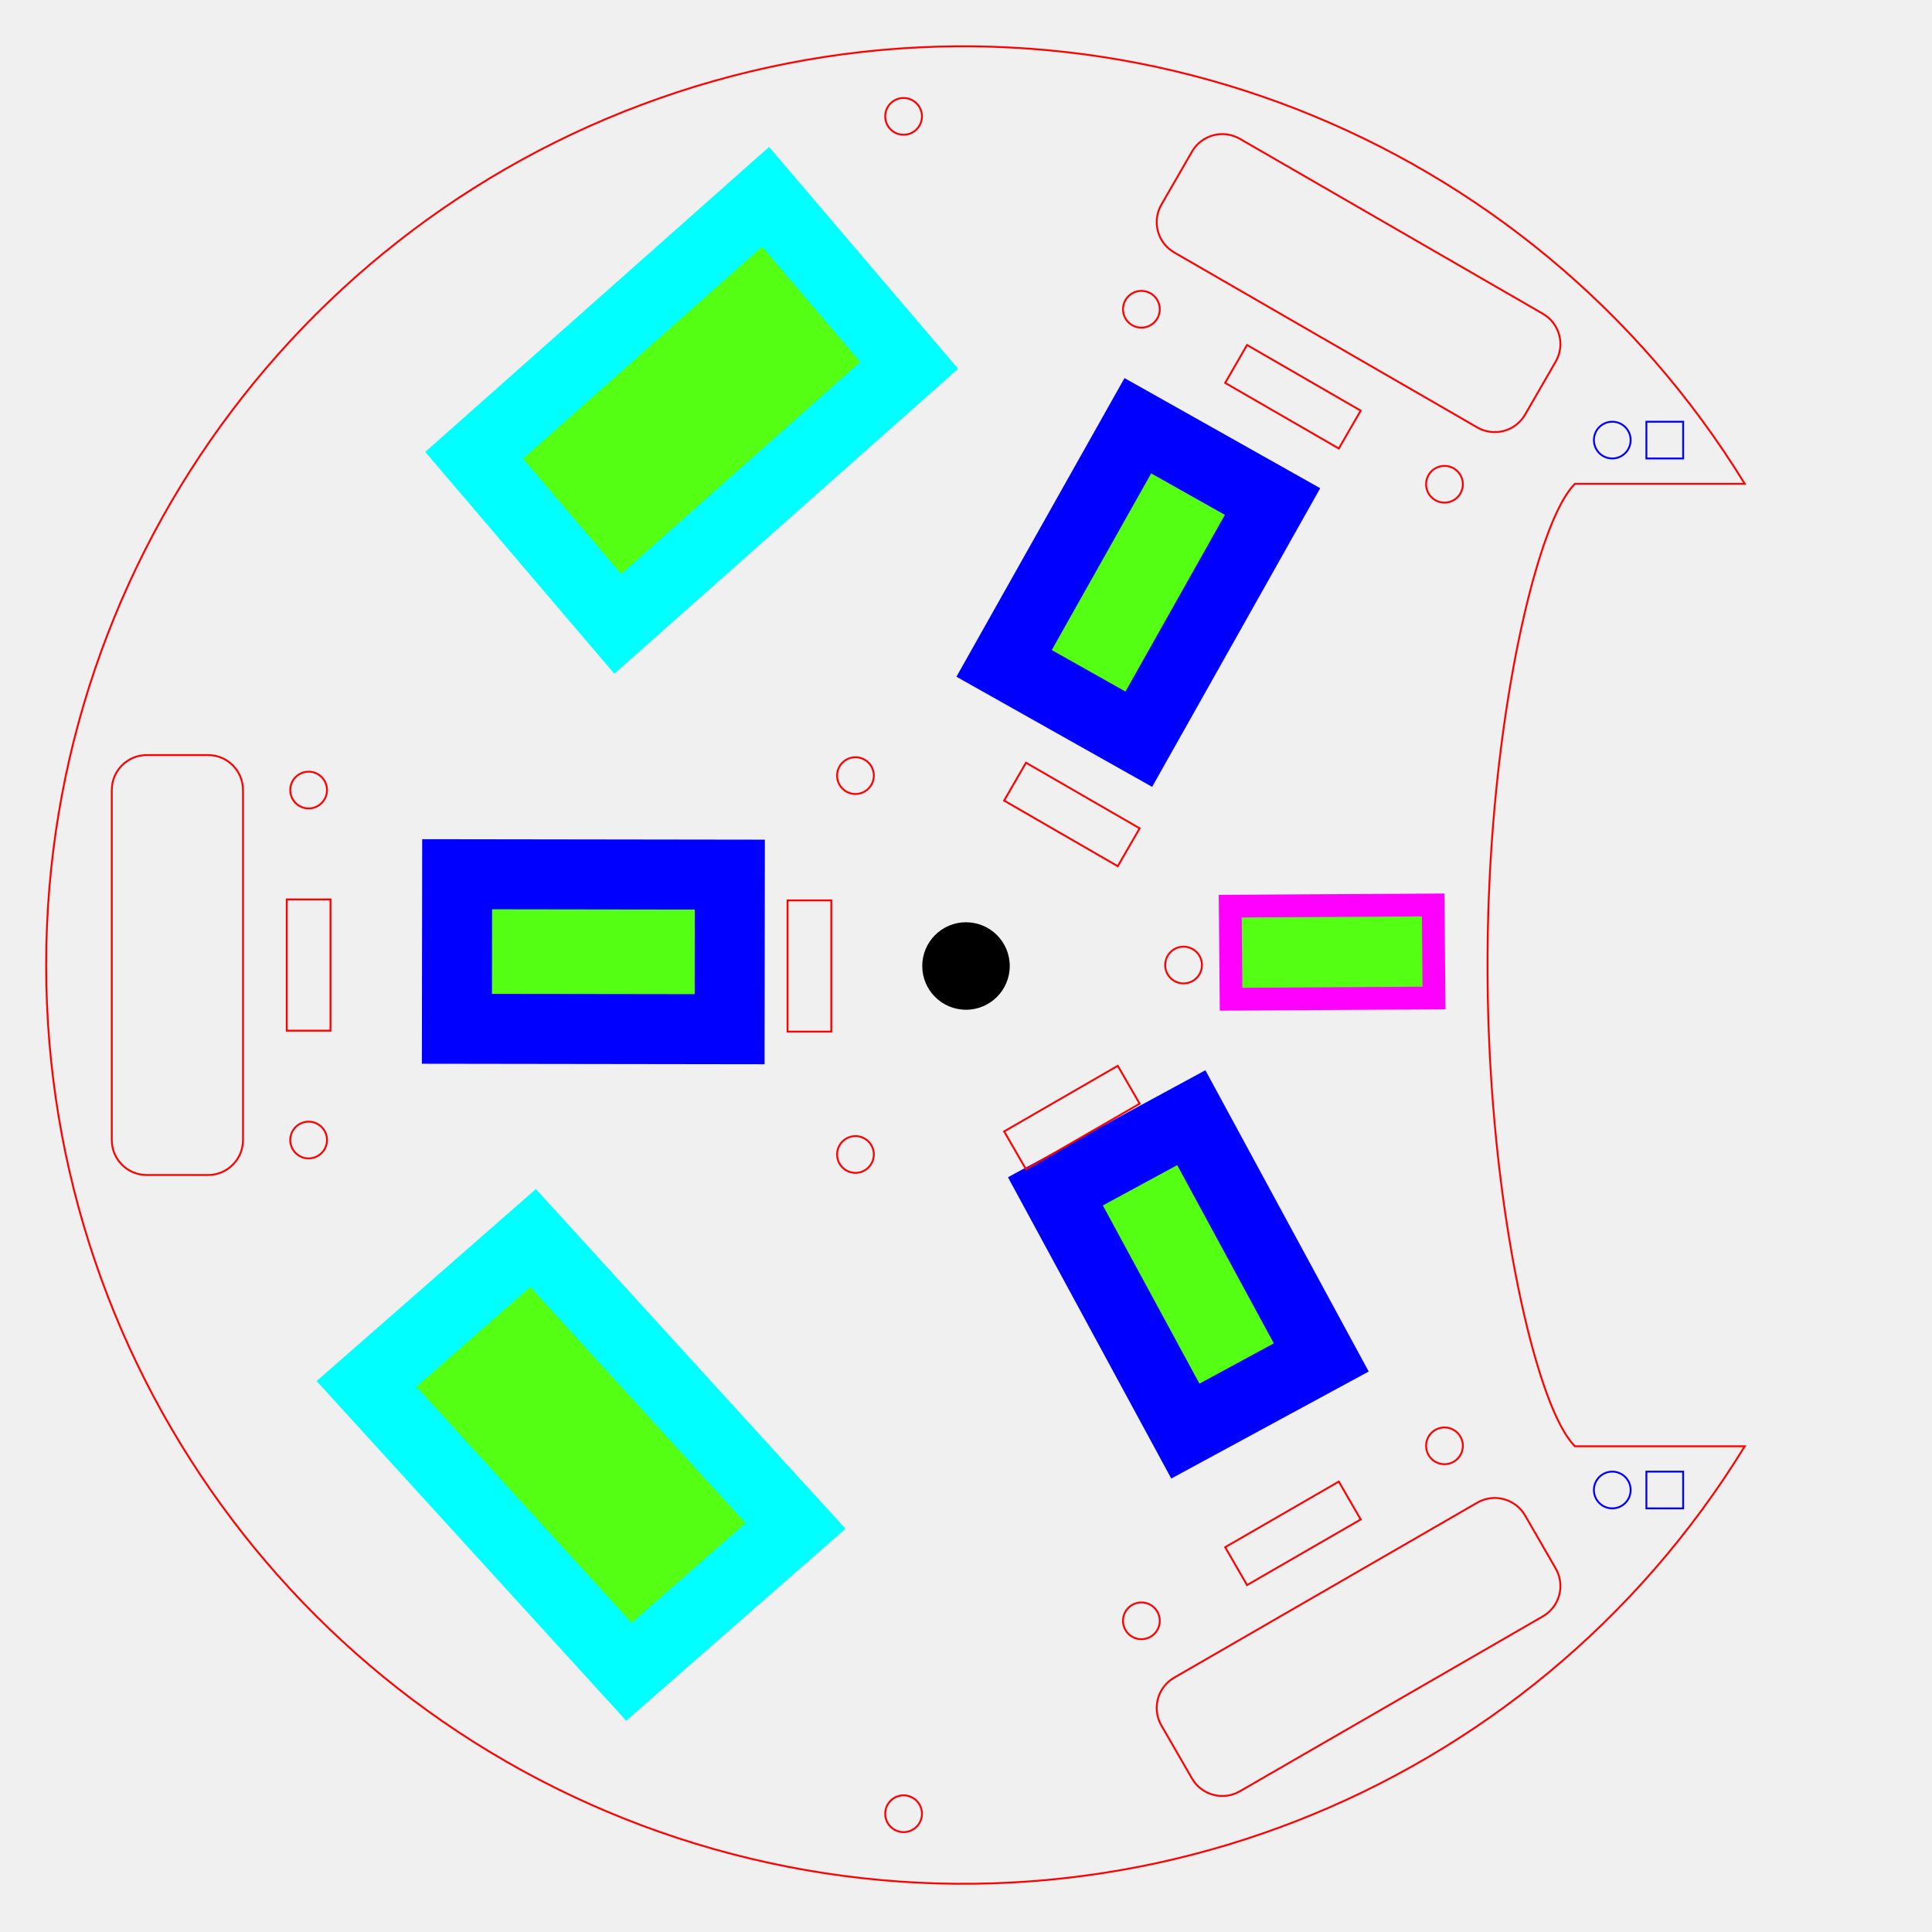
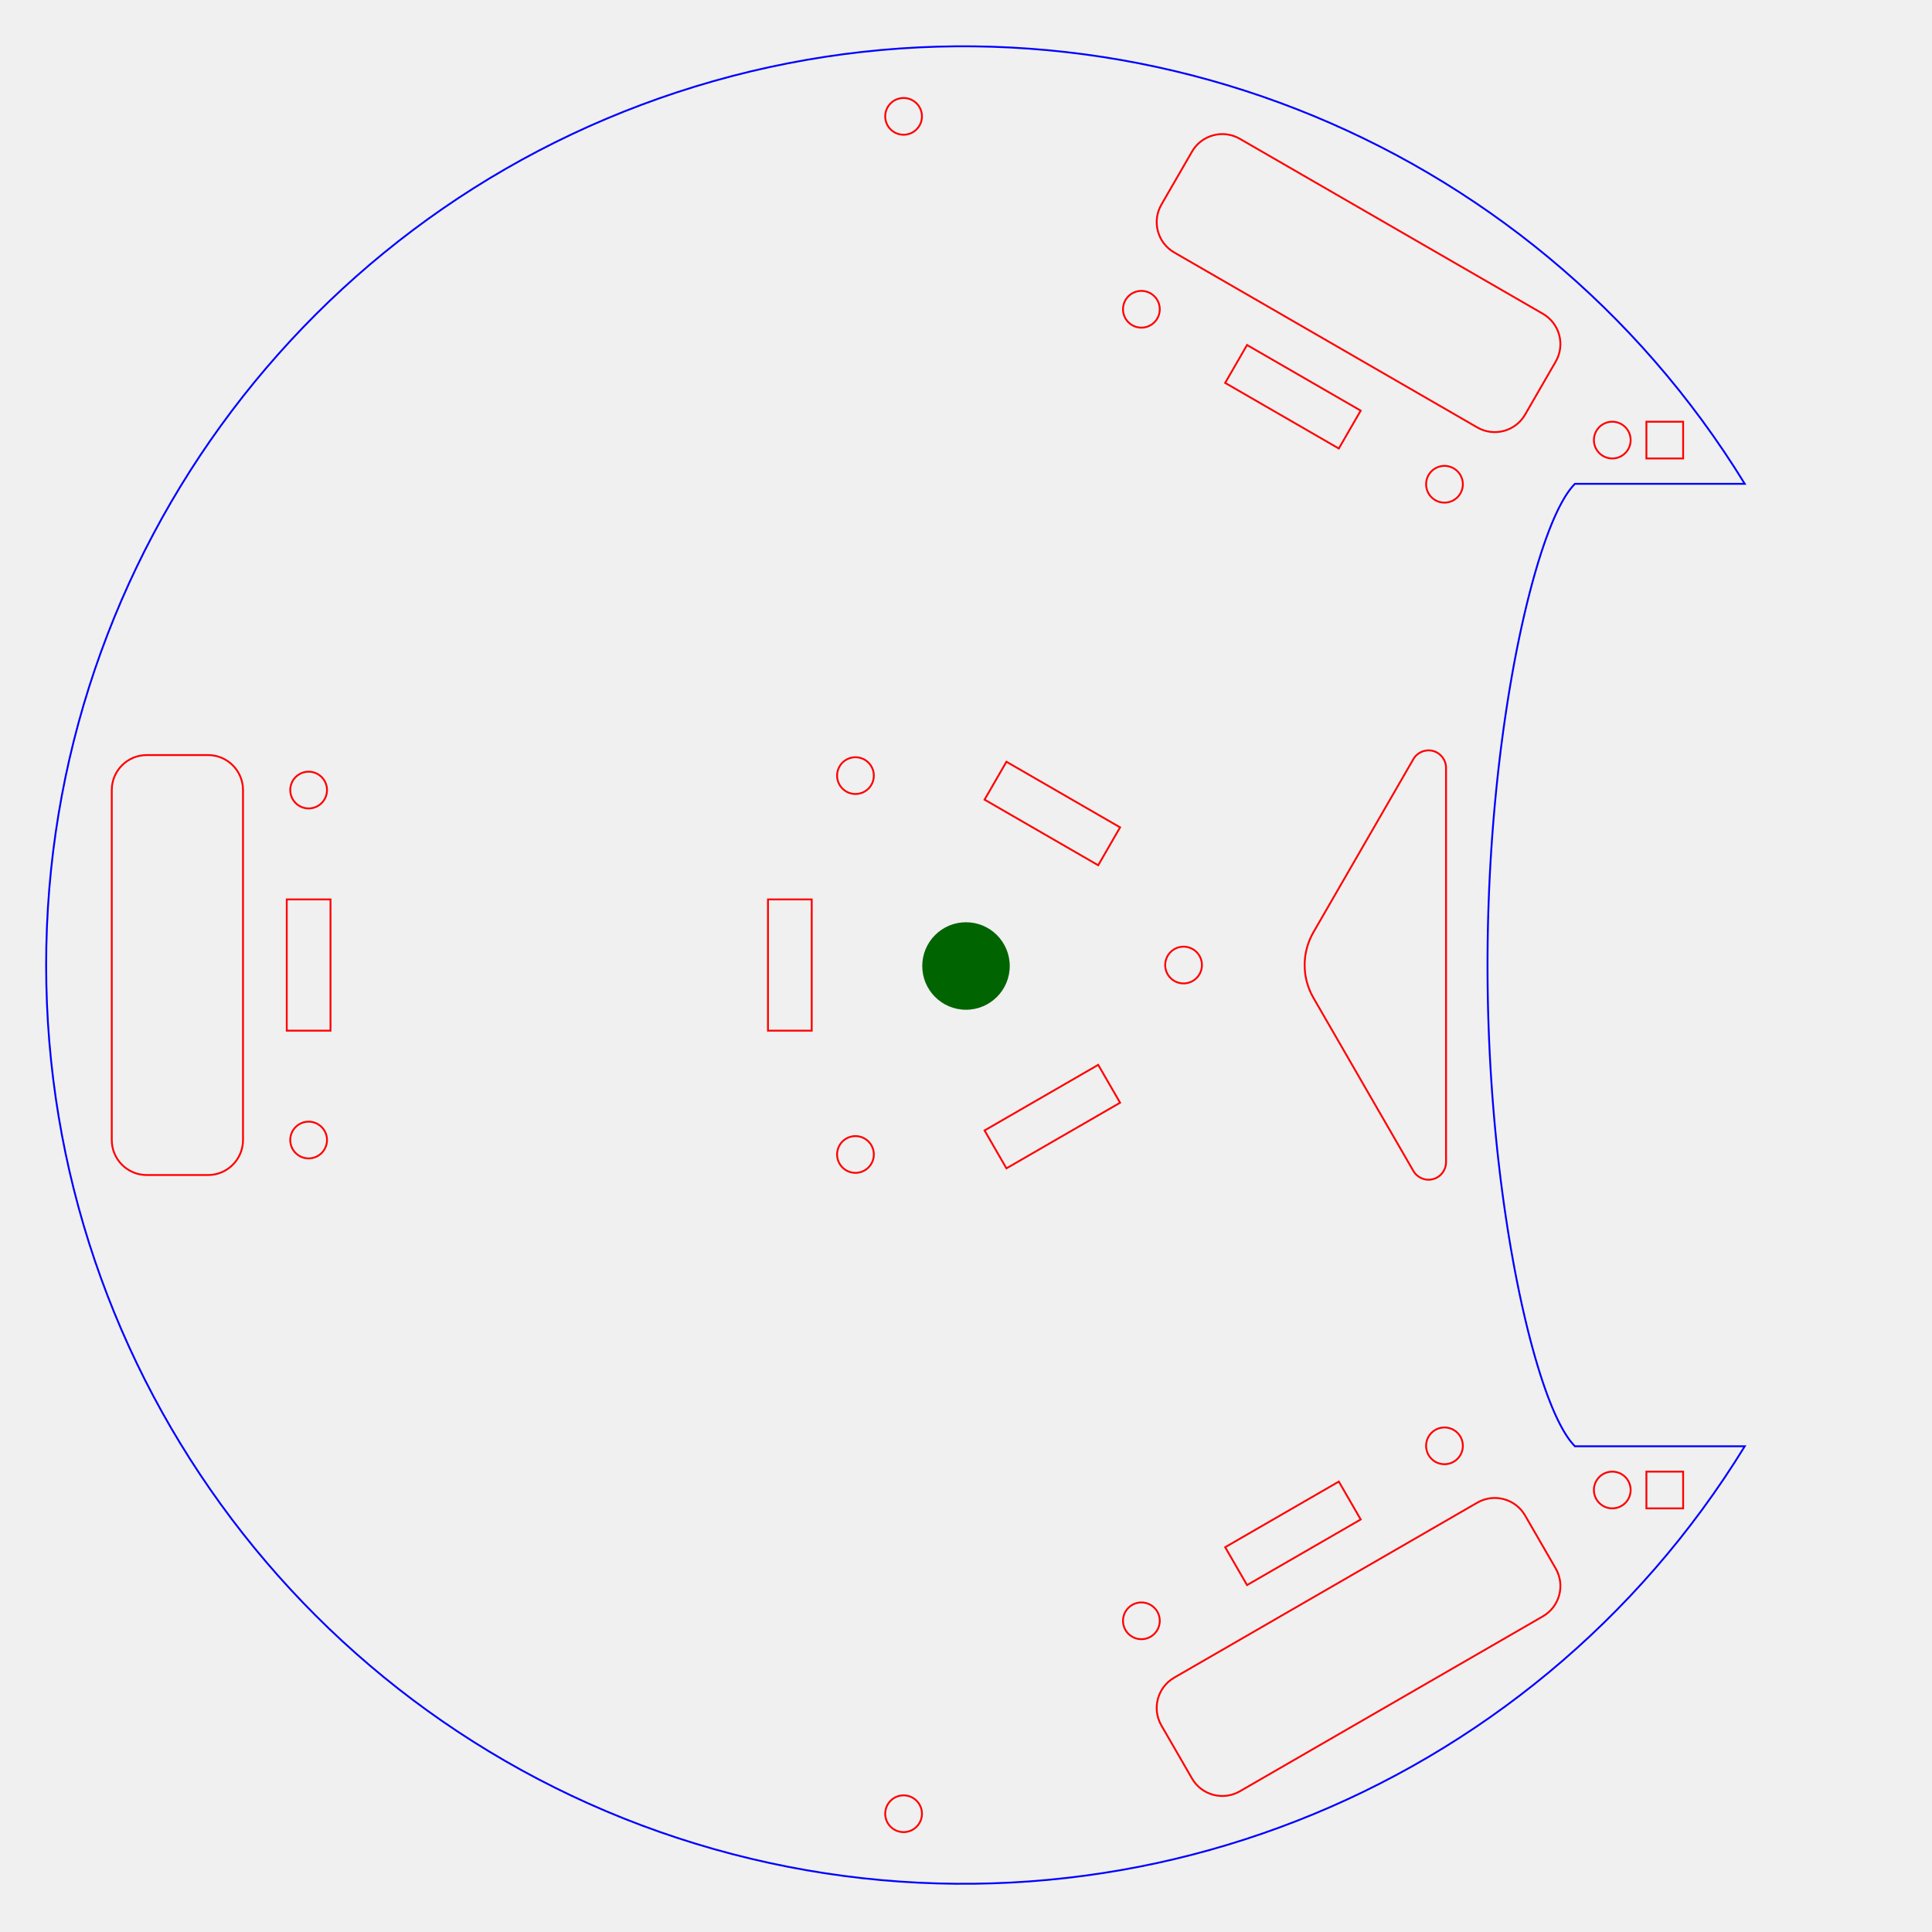
<svg xmlns="http://www.w3.org/2000/svg" xmlns:ns1="http://www.shapertools.com/namespaces/shaper" width="220.818mm" height="220.818mm" viewBox="0 0 220.818 220.818" version="1.1" id="svg8">
  <defs id="defs2" />
  <g id="layer1">
-     <path d="m 180.006,165.3 h 19.413 a 104.839,105 0 1 1 0,-110 h -19.413 v 0 l -0.106,0.109 -0.106,0.116 -0.106,0.122 -0.106,0.128 -0.106,0.135 -0.107,0.141 -0.107,0.148 -0.107,0.154 -0.107,0.161 -0.107,0.167 -0.107,0.173 -0.107,0.18 -0.107,0.186 -0.107,0.192 -0.108,0.199 -0.108,0.205 -0.108,0.211 -0.108,0.218 -0.108,0.224 -0.108,0.23 -0.108,0.236 -0.108,0.242 -0.108,0.249 -0.108,0.255 -0.108,0.261 -0.108,0.267 -0.215,0.551 -0.215,0.575 -0.215,0.599 -0.214,0.622 -0.213,0.645 -0.212,0.667 -0.211,0.69 -0.21,0.712 -0.209,0.733 -0.207,0.754 -0.206,0.775 -0.204,0.796 -0.202,0.816 -0.199,0.835 -0.197,0.854 -0.195,0.873 -0.192,0.891 -0.189,0.909 -0.186,0.927 -0.183,0.944 -0.179,0.96 -0.175,0.976 -0.172,0.992 -0.168,1.007 -0.163,1.021 -0.159,1.036 -0.155,1.049 -0.15,1.062 -0.145,1.075 -0.14,1.087 -0.135,1.098 -0.129,1.109 -0.124,1.12 -0.118,1.13 -0.112,1.139 -0.106,1.148 -0.1,1.156 -0.094,1.164 -0.087,1.171 -0.081,1.178 -0.074,1.184 -0.068,1.19 -0.061,1.195 -0.054,1.199 -0.047,1.203 -0.04,1.207 -0.033,1.209 -0.025,1.212 -0.018,1.213 -0.011,1.215 -0.004,1.215 0.004,1.215 0.011,1.215 0.018,1.213 0.025,1.212 0.033,1.209 0.04,1.207 0.047,1.203 0.054,1.199 0.061,1.195 0.068,1.19 0.074,1.184 0.081,1.178 0.087,1.171 0.094,1.164 0.1,1.156 0.106,1.148 0.112,1.139 0.118,1.13 0.124,1.12 0.129,1.109 0.135,1.098 0.14,1.087 0.145,1.075 0.15,1.062 0.155,1.049 0.159,1.036 0.163,1.022 0.168,1.007 0.172,0.992 0.175,0.976 0.179,0.96 0.183,0.944 0.186,0.927 0.189,0.909 0.192,0.891 0.195,0.873 0.197,0.854 0.199,0.835 0.202,0.816 0.204,0.796 0.206,0.775 0.207,0.754 0.209,0.733 0.21,0.712 0.211,0.69 0.212,0.667 0.213,0.645 0.214,0.622 0.215,0.599 0.215,0.575 0.215,0.551 0.108,0.267 0.108,0.261 0.108,0.255 0.108,0.249 0.108,0.242 0.108,0.236 0.108,0.23 0.108,0.224 0.108,0.218 0.108,0.211 0.108,0.205 0.108,0.199 0.107,0.192 0.107,0.186 0.107,0.18 0.107,0.173 0.107,0.167 0.107,0.161 0.107,0.154 0.107,0.148 0.106,0.141 0.106,0.135 0.106,0.128 0.106,0.122 0.106,0.116 z" fill="#000000" ns1:cutDepth="0.003" ns1:pathType="exterior" vector-effect="non-scaling-stroke" id="path1089" style="fill:none;stroke:#ff0000;stroke-width:0.8;stroke-miterlimit:4;stroke-dasharray:none;stroke-opacity:1" />
+     <path d="m 180.006,165.3 h 19.413 a 104.839,105 0 1 1 0,-110 h -19.413 v 0 l -0.106,0.109 -0.106,0.116 -0.106,0.122 -0.106,0.128 -0.106,0.135 -0.107,0.141 -0.107,0.148 -0.107,0.154 -0.107,0.161 -0.107,0.167 -0.107,0.173 -0.107,0.18 -0.107,0.186 -0.107,0.192 -0.108,0.199 -0.108,0.205 -0.108,0.211 -0.108,0.218 -0.108,0.224 -0.108,0.23 -0.108,0.236 -0.108,0.242 -0.108,0.249 -0.108,0.255 -0.108,0.261 -0.108,0.267 -0.215,0.551 -0.215,0.575 -0.215,0.599 -0.214,0.622 -0.213,0.645 -0.212,0.667 -0.211,0.69 -0.21,0.712 -0.209,0.733 -0.207,0.754 -0.206,0.775 -0.204,0.796 -0.202,0.816 -0.199,0.835 -0.197,0.854 -0.195,0.873 -0.192,0.891 -0.189,0.909 -0.186,0.927 -0.183,0.944 -0.179,0.96 -0.175,0.976 -0.172,0.992 -0.168,1.007 -0.163,1.021 -0.159,1.036 -0.155,1.049 -0.15,1.062 -0.145,1.075 -0.14,1.087 -0.135,1.098 -0.129,1.109 -0.124,1.12 -0.118,1.13 -0.112,1.139 -0.106,1.148 -0.1,1.156 -0.094,1.164 -0.087,1.171 -0.081,1.178 -0.074,1.184 -0.068,1.19 -0.061,1.195 -0.054,1.199 -0.047,1.203 -0.04,1.207 -0.033,1.209 -0.025,1.212 -0.018,1.213 -0.011,1.215 -0.004,1.215 0.004,1.215 0.011,1.215 0.018,1.213 0.025,1.212 0.033,1.209 0.04,1.207 0.047,1.203 0.054,1.199 0.061,1.195 0.068,1.19 0.074,1.184 0.081,1.178 0.087,1.171 0.094,1.164 0.1,1.156 0.106,1.148 0.112,1.139 0.118,1.13 0.124,1.12 0.129,1.109 0.135,1.098 0.14,1.087 0.145,1.075 0.15,1.062 0.155,1.049 0.159,1.036 0.163,1.022 0.168,1.007 0.172,0.992 0.175,0.976 0.179,0.96 0.183,0.944 0.186,0.927 0.189,0.909 0.192,0.891 0.195,0.873 0.197,0.854 0.199,0.835 0.202,0.816 0.204,0.796 0.206,0.775 0.207,0.754 0.209,0.733 0.21,0.712 0.211,0.69 0.212,0.667 0.213,0.645 0.214,0.622 0.215,0.599 0.215,0.575 0.215,0.551 0.108,0.267 0.108,0.261 0.108,0.255 0.108,0.249 0.108,0.242 0.108,0.236 0.108,0.23 0.108,0.224 0.108,0.218 0.108,0.211 0.108,0.205 0.108,0.199 0.107,0.192 0.107,0.186 0.107,0.18 0.107,0.173 0.107,0.167 0.107,0.161 0.107,0.154 0.107,0.148 0.106,0.141 0.106,0.135 0.106,0.128 0.106,0.122 0.106,0.116 z" fill="#000000" ns1:cutDepth="0.003" ns1:pathType="exterior" vector-effect="non-scaling-stroke" id="path1089" style="fill:none;stroke:#0000ff;stroke-width:0.8;stroke-miterlimit:4;stroke-dasharray:none;stroke-opacity:1" />
    <path d="m 33.175,90.3 a 2.1,2.1 0 1 0 4.2,0 2.1,2.1 0 1 0 -4.2,0 z" fill="#ffffff" ns1:cutDepth="0.003" ns1:pathType="interior" stroke="#000000" vector-effect="non-scaling-stroke" id="path1099" style="fill:none;stroke:#ff0000;stroke-width:0.8;stroke-miterlimit:4;stroke-dasharray:none;stroke-opacity:1" />
    <path d="m 33.175,130.3 a 2.1,2.1 0 1 0 4.2,0 2.1,2.1 0 1 0 -4.2,0 z" fill="#ffffff" ns1:cutDepth="0.003" ns1:pathType="interior" stroke="#000000" vector-effect="non-scaling-stroke" id="path1101" style="fill:none;stroke:#ff0000;stroke-width:0.8;stroke-miterlimit:4;stroke-dasharray:none;stroke-opacity:1" />
    <path d="m 162.996,55.348 a 2.1,2.1 0 1 0 4.2,0 2.1,2.1 0 1 0 -4.2,0 z" fill="#ffffff" ns1:cutDepth="0.003" ns1:pathType="interior" stroke="#000000" vector-effect="non-scaling-stroke" id="path1103" style="fill:none;stroke:#ff0000;stroke-width:0.8;stroke-miterlimit:4;stroke-dasharray:none;stroke-opacity:1" />
    <path d="m 128.355,35.348 a 2.1,2.1 0 1 0 4.2,0 2.1,2.1 0 1 0 -4.2,0 z" fill="#ffffff" ns1:cutDepth="0.003" ns1:pathType="interior" stroke="#000000" vector-effect="non-scaling-stroke" id="path1105" style="fill:none;stroke:#ff0000;stroke-width:0.8;stroke-miterlimit:4;stroke-dasharray:none;stroke-opacity:1" />
    <path d="m 162.996,165.252 a 2.1,2.1 0 1 0 4.2,0 2.1,2.1 0 1 0 -4.2,0 z" fill="#ffffff" ns1:cutDepth="0.003" ns1:pathType="interior" vector-effect="non-scaling-stroke" id="path1107" style="fill:none;stroke:#ff0000;stroke-width:0.8;stroke-dasharray:none;stroke-opacity:1" />
    <path d="m 128.355,185.252 a 2.1,2.1 0 1 0 4.2,0 2.1,2.1 0 1 0 -4.2,0 z" fill="#ffffff" ns1:cutDepth="0.003" ns1:pathType="interior" stroke="#000000" vector-effect="non-scaling-stroke" id="path1109" style="fill:none;stroke:#ff0000;stroke-width:0.8;stroke-miterlimit:4;stroke-dasharray:none;stroke-opacity:1" />
    <path d="m 95.675,131.951 a 2.1,2.1 0 1 0 4.2,0 2.1,2.1 0 1 0 -4.2,0 z" fill="#ffffff" ns1:cutDepth="0.003" ns1:pathType="interior" stroke="#000000" vector-effect="non-scaling-stroke" id="path1111" style="fill:none;stroke:#ff0000;stroke-width:0.8;stroke-miterlimit:4;stroke-dasharray:none;stroke-opacity:1" />
    <path d="m 95.675,88.649 a 2.1,2.1 0 1 0 4.2,0 2.1,2.1 0 1 0 -4.2,0 z" fill="#ffffff" ns1:cutDepth="0.003" ns1:pathType="interior" stroke="#000000" vector-effect="non-scaling-stroke" id="path1113" style="fill:none;stroke:#ff0000;stroke-width:0.8;stroke-miterlimit:4;stroke-dasharray:none;stroke-opacity:1" />
    <path d="m 133.175,110.3 a 2.1,2.1 0 1 0 4.2,0 2.1,2.1 0 1 0 -4.2,0 z" fill="#ffffff" ns1:cutDepth="0.003" ns1:pathType="interior" stroke="#000000" vector-effect="non-scaling-stroke" id="path1115" style="fill:none;stroke:#ff0000;stroke-width:0.8;stroke-miterlimit:4;stroke-dasharray:none;stroke-opacity:1" />
    <path d="m 134.205,191.747 a 4,4 0 0 0 -1.464,5.464 l 3.5,6.062 a 4,4 0 0 0 5.464,1.464 l 34.641,-20 a 4,4 0 0 0 1.464,-5.464 l -3.5,-6.062 a 4,4 0 0 0 -5.464,-1.464 z" fill="#ffffff" ns1:cutDepth="0.003" ns1:pathType="interior" stroke="#000000" vector-effect="non-scaling-stroke" id="path1117" style="fill:none;stroke:#ff0000;stroke-width:0.8;stroke-miterlimit:4;stroke-dasharray:none;stroke-opacity:1" />
    <path d="m 168.846,48.853 a 4,4 0 0 0 5.464,-1.464 l 3.5,-6.062 a 4,4 0 0 0 -1.464,-5.464 L 141.705,15.863 a 4,4 0 0 0 -5.464,1.464 l -3.5,6.062 a 4,4 0 0 0 1.464,5.464 z" fill="#ffffff" ns1:cutDepth="0.003" ns1:pathType="interior" stroke="#000000" vector-effect="non-scaling-stroke" id="path1119" style="fill:none;stroke:#ff0000;stroke-width:0.8;stroke-miterlimit:4;stroke-dasharray:none;stroke-opacity:1" />
    <path d="m 27.775,90.3 a 4,4 0 0 0 -4,-4 h -7 a 4,4 0 0 0 -4,4 v 40 a 4,4 0 0 0 4,4 h 7 a 4,4 0 0 0 4,-4 z" fill="#ffffff" ns1:cutDepth="0.003" ns1:pathType="interior" stroke="#000000" vector-effect="non-scaling-stroke" id="path1121" style="fill:none;stroke:#ff0000;stroke-width:0.8;stroke-miterlimit:4;stroke-dasharray:none;stroke-opacity:1" />
-     <path d="m 182.175,170.3 a 2.1,2.1 0 1 0 4.2,0 2.1,2.1 0 1 0 -4.2,0 z" fill="#ffffff" ns1:cutDepth="0.003" ns1:pathType="interior" stroke="#000000" vector-effect="non-scaling-stroke" id="path1123" style="fill:none;stroke:#0000ff;stroke-width:0.8;stroke-miterlimit:4;stroke-dasharray:none;stroke-opacity:1" />
-     <path d="m 182.175,50.3 a 2.1,2.1 0 1 0 4.2,0 2.1,2.1 0 1 0 -4.2,0 z" fill="#ffffff" ns1:cutDepth="0.003" ns1:pathType="interior" stroke="#000000" vector-effect="non-scaling-stroke" id="path1127" style="fill:none;stroke:#0000ff;stroke-width:0.8;stroke-miterlimit:4;stroke-dasharray:none;stroke-opacity:1" />
-     <path d="m 188.175,168.2 v 4.2 h 4.2 v -4.2 z" fill="#ffffff" ns1:cutDepth="0.003" ns1:pathType="interior" stroke="#000000" vector-effect="non-scaling-stroke" id="path1129" style="fill:none;stroke:#0000ff;stroke-width:0.8;stroke-miterlimit:4;stroke-dasharray:none;stroke-opacity:1" />
-     <path d="m 188.175,48.2 v 4.2 h 4.2 v -4.2 z" fill="#ffffff" ns1:cutDepth="0.003" ns1:pathType="interior" stroke="#000000" vector-effect="non-scaling-stroke" id="path1131" style="fill:none;stroke:#0000ff;stroke-width:0.8;stroke-miterlimit:4;stroke-dasharray:none;stroke-opacity:1" />
+     <path d="m 182.175,170.3 a 2.1,2.1 0 1 0 4.2,0 2.1,2.1 0 1 0 -4.2,0 z" fill="#ffffff" ns1:cutDepth="0.003" ns1:pathType="interior" stroke="#000000" vector-effect="non-scaling-stroke" id="path1123" style="fill:none;stroke:#ff0000;stroke-width:0.8;stroke-miterlimit:4;stroke-dasharray:none;stroke-opacity:1" />
+     <path d="m 182.175,50.3 a 2.1,2.1 0 1 0 4.2,0 2.1,2.1 0 1 0 -4.2,0 z" fill="#ffffff" ns1:cutDepth="0.003" ns1:pathType="interior" stroke="#000000" vector-effect="non-scaling-stroke" id="path1127" style="fill:none;stroke:#ff0000;stroke-width:0.8;stroke-miterlimit:4;stroke-dasharray:none;stroke-opacity:1" />
+     <path d="m 188.175,168.2 v 4.2 h 4.2 v -4.2 z" fill="#ffffff" ns1:cutDepth="0.003" ns1:pathType="interior" stroke="#000000" vector-effect="non-scaling-stroke" id="path1129" style="fill:none;stroke:#ff0000;stroke-width:0.8;stroke-miterlimit:4;stroke-dasharray:none;stroke-opacity:1" />
+     <path d="m 188.175,48.2 v 4.2 h 4.2 v -4.2 z" fill="#ffffff" ns1:cutDepth="0.003" ns1:pathType="interior" stroke="#000000" vector-effect="non-scaling-stroke" id="path1131" style="fill:none;stroke:#ff0000;stroke-width:0.8;stroke-miterlimit:4;stroke-dasharray:none;stroke-opacity:1" />
    <path d="m 101.175,207.3 a 2.1,2.1 0 1 0 4.2,0 2.1,2.1 0 1 0 -4.2,0 z" fill="#ffffff" ns1:cutDepth="0.003" ns1:pathType="interior" stroke="#000000" vector-effect="non-scaling-stroke" id="path1133" style="fill:none;stroke:#ff0000;stroke-width:0.8;stroke-miterlimit:4;stroke-dasharray:none;stroke-opacity:1" />
    <path d="m 101.175,13.3 a 2.1,2.1 0 1 0 4.2,0 2.1,2.1 0 1 0 -4.2,0 z" fill="#ffffff" ns1:cutDepth="0.003" ns1:pathType="interior" stroke="#000000" vector-effect="non-scaling-stroke" id="path1135" style="fill:none;stroke:#ff0000;stroke-width:0.8;stroke-miterlimit:4;stroke-dasharray:none;stroke-opacity:1" />
    <path d="m 153.021,169.337 -12.99,7.5 2.5,4.33 12.99,-7.5 z" fill="#ffffff" ns1:cutDepth="0.003" ns1:pathType="interior" stroke="#000000" vector-effect="non-scaling-stroke" id="path1139" style="fill:none;stroke:#ff0000;stroke-width:0.8;stroke-miterlimit:4;stroke-dasharray:none;stroke-opacity:1" />
    <path d="m 140.03,43.763 12.99,7.5 2.5,-4.33 -12.99,-7.5 z" fill="#ffffff" ns1:cutDepth="0.003" ns1:pathType="interior" stroke="#000000" vector-effect="non-scaling-stroke" id="path1141" style="fill:none;stroke:#ff0000;stroke-width:0.8;stroke-miterlimit:4;stroke-dasharray:none;stroke-opacity:1" />
    <path d="m 32.775,102.8 v 15 h 5 v -15 z" fill="#ffffff" ns1:cutDepth="0.003" ns1:pathType="interior" stroke="#000000" vector-effect="non-scaling-stroke" id="path1143" style="fill:none;stroke:#ff0000;stroke-width:0.8;stroke-miterlimit:4;stroke-dasharray:none;stroke-opacity:1" />
-     <circle style="fill:#000000;stroke-width:1.134;stroke-dasharray:none" id="path4820" cx="110.409" cy="110.409" r="5" />
-     <rect style="fill:#55ff13;stroke:#0000ff;stroke-width:8;stroke-opacity:1" id="rect964" width="31.167" height="17.667" x="-9.795" y="137.2" transform="rotate(-60.63185)" />
-     <rect style="fill:#55ff13;stroke:#ff00ff;stroke-width:2.6;stroke-dasharray:none;stroke-opacity:1" id="rect964-35" width="23.197" height="10.634" x="139.673" y="104.394" transform="matrix(0.9999828,-0.00587315,0.00898048,0.9999597,0,0)" />
-     <rect style="fill:#55ff13;stroke:#0000ff;stroke-width:8;stroke-opacity:1" id="rect964-3" width="31.167" height="17.667" x="-208.361" y="41.163" transform="rotate(-118.4595)" />
-     <rect style="fill:#55ff13;stroke:#0000ff;stroke-width:8;stroke-opacity:1" id="rect964-3-6" width="31.167" height="17.667" x="-83.557" y="-117.513" transform="rotate(-179.919)" />
-     <rect style="fill:#55ff13;stroke:#00ffff;stroke-width:8.001;stroke-opacity:1" id="rect964-3-6-7" width="44.529" height="25.312" x="-52.025" y="-100.219" transform="matrix(-0.7480876,0.6636,-0.6486187,-0.7611136,0,0)" />
-     <rect style="fill:#55ff13;stroke:#00ffff;stroke-width:8.001;stroke-opacity:1" id="rect964-3-6-7-5" width="44.529" height="25.312" x="-191.146" y="-75.606" transform="matrix(-0.6736494,-0.7390511,0.7522783,-0.6588455,0,0)" />
-     <path d="m 95.012,102.909 h -5 v 15 h 5 z" fill="#ffffff" ns1:cutDepth="0.003" ns1:pathType="interior" stroke="#000000" vector-effect="non-scaling-stroke" id="path2218" style="fill:none;stroke:#ff0000;stroke-width:0.8;stroke-miterlimit:4;stroke-dasharray:none;stroke-opacity:1" />
-     <path d="m 117.267,87.174 -2.5,4.33 12.99,7.5 2.5,-4.33 z" fill="#ffffff" ns1:cutDepth="0.003" ns1:pathType="interior" stroke="#000000" vector-effect="non-scaling-stroke" id="path2224" style="fill:none;stroke:#ff0000;stroke-width:0.8;stroke-miterlimit:4;stroke-dasharray:none;stroke-opacity:1" />
-     <path d="m 130.257,126.145 -2.5,-4.33 -12.99,7.5 2.5,4.33 z" fill="#ffffff" ns1:cutDepth="0.003" ns1:pathType="interior" stroke="#000000" vector-effect="non-scaling-stroke" id="path2228" style="fill:none;stroke:#ff0000;stroke-width:0.8;stroke-miterlimit:4;stroke-dasharray:none;stroke-opacity:1" />
+     <circle style="fill:#006400;stroke-width:1.134;stroke-dasharray:none;fill-opacity:1" id="path4820" cx="110.409" cy="110.409" r="5" />
+     <path d="m 92.775,102.8 h -5 v 15 h 5 z" fill="#ffffff" ns1:cutDepth="0.003" ns1:pathType="interior" stroke="#000000" vector-effect="non-scaling-stroke" id="path2218" style="fill:none;stroke:#ff0000;stroke-width:0.8;stroke-miterlimit:4;stroke-dasharray:none;stroke-opacity:1" />
+     <path d="m 115.03,87.064 -2.5,4.33 12.99,7.5 2.5,-4.33 z" fill="#ffffff" ns1:cutDepth="0.003" ns1:pathType="interior" stroke="#000000" vector-effect="non-scaling-stroke" id="path2224" style="fill:none;stroke:#ff0000;stroke-width:0.8;stroke-miterlimit:4;stroke-dasharray:none;stroke-opacity:1" />
+     <path d="m 128.02,126.036 -2.5,-4.33 -12.99,7.5 2.5,4.33 z" fill="#ffffff" ns1:cutDepth="0.003" ns1:pathType="interior" stroke="#000000" vector-effect="non-scaling-stroke" id="path2228" style="fill:none;stroke:#ff0000;stroke-width:0.8;stroke-miterlimit:4;stroke-dasharray:none;stroke-opacity:1" />
+     <path d="m 150.119,114.05 11.423,19.786 a 2,2 0 0 0 3.732,-1 V 87.764 a 2,2 0 0 0 -3.732,-1 l -11.423,19.786 a 7.5,7.5 0 0 0 0,7.5 z" fill="#ffffff" ns1:cutDepth="0.003" ns1:pathType="interior" stroke="#000000" vector-effect="non-scaling-stroke" id="path2258" style="fill:none;stroke:#ff0000;stroke-width:0.8;stroke-miterlimit:4;stroke-dasharray:none;stroke-opacity:1" />
  </g>
</svg>
